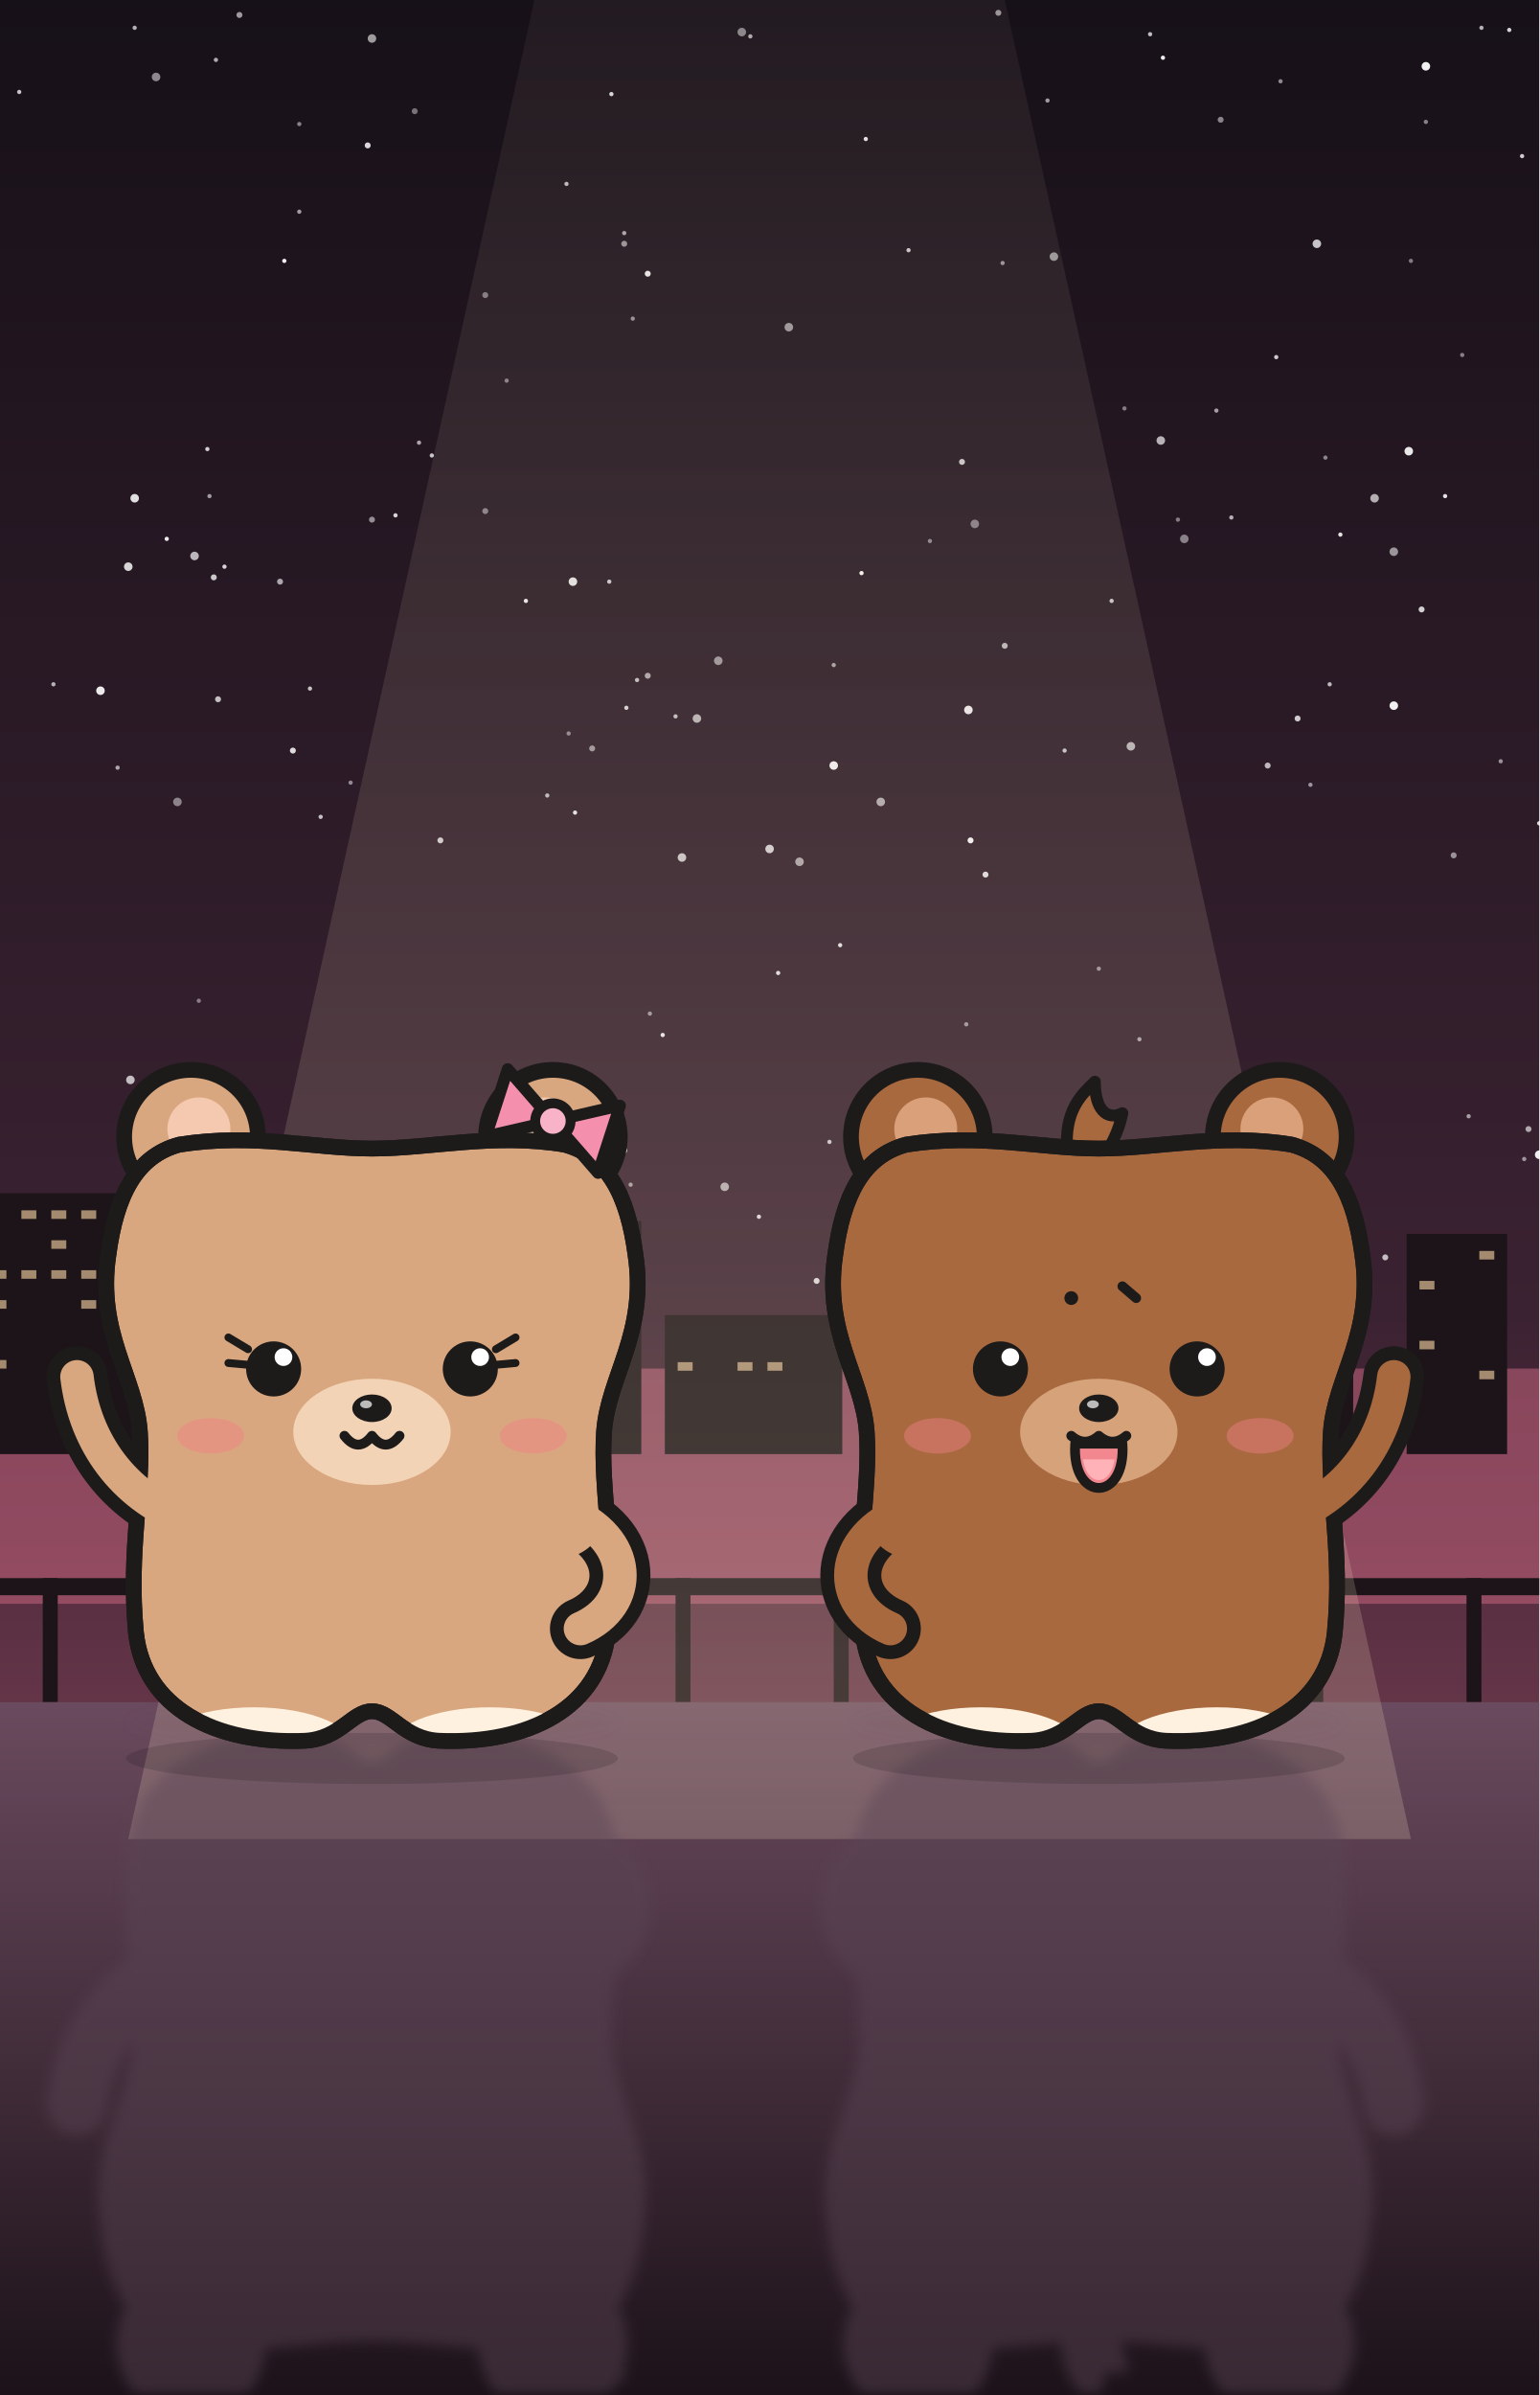
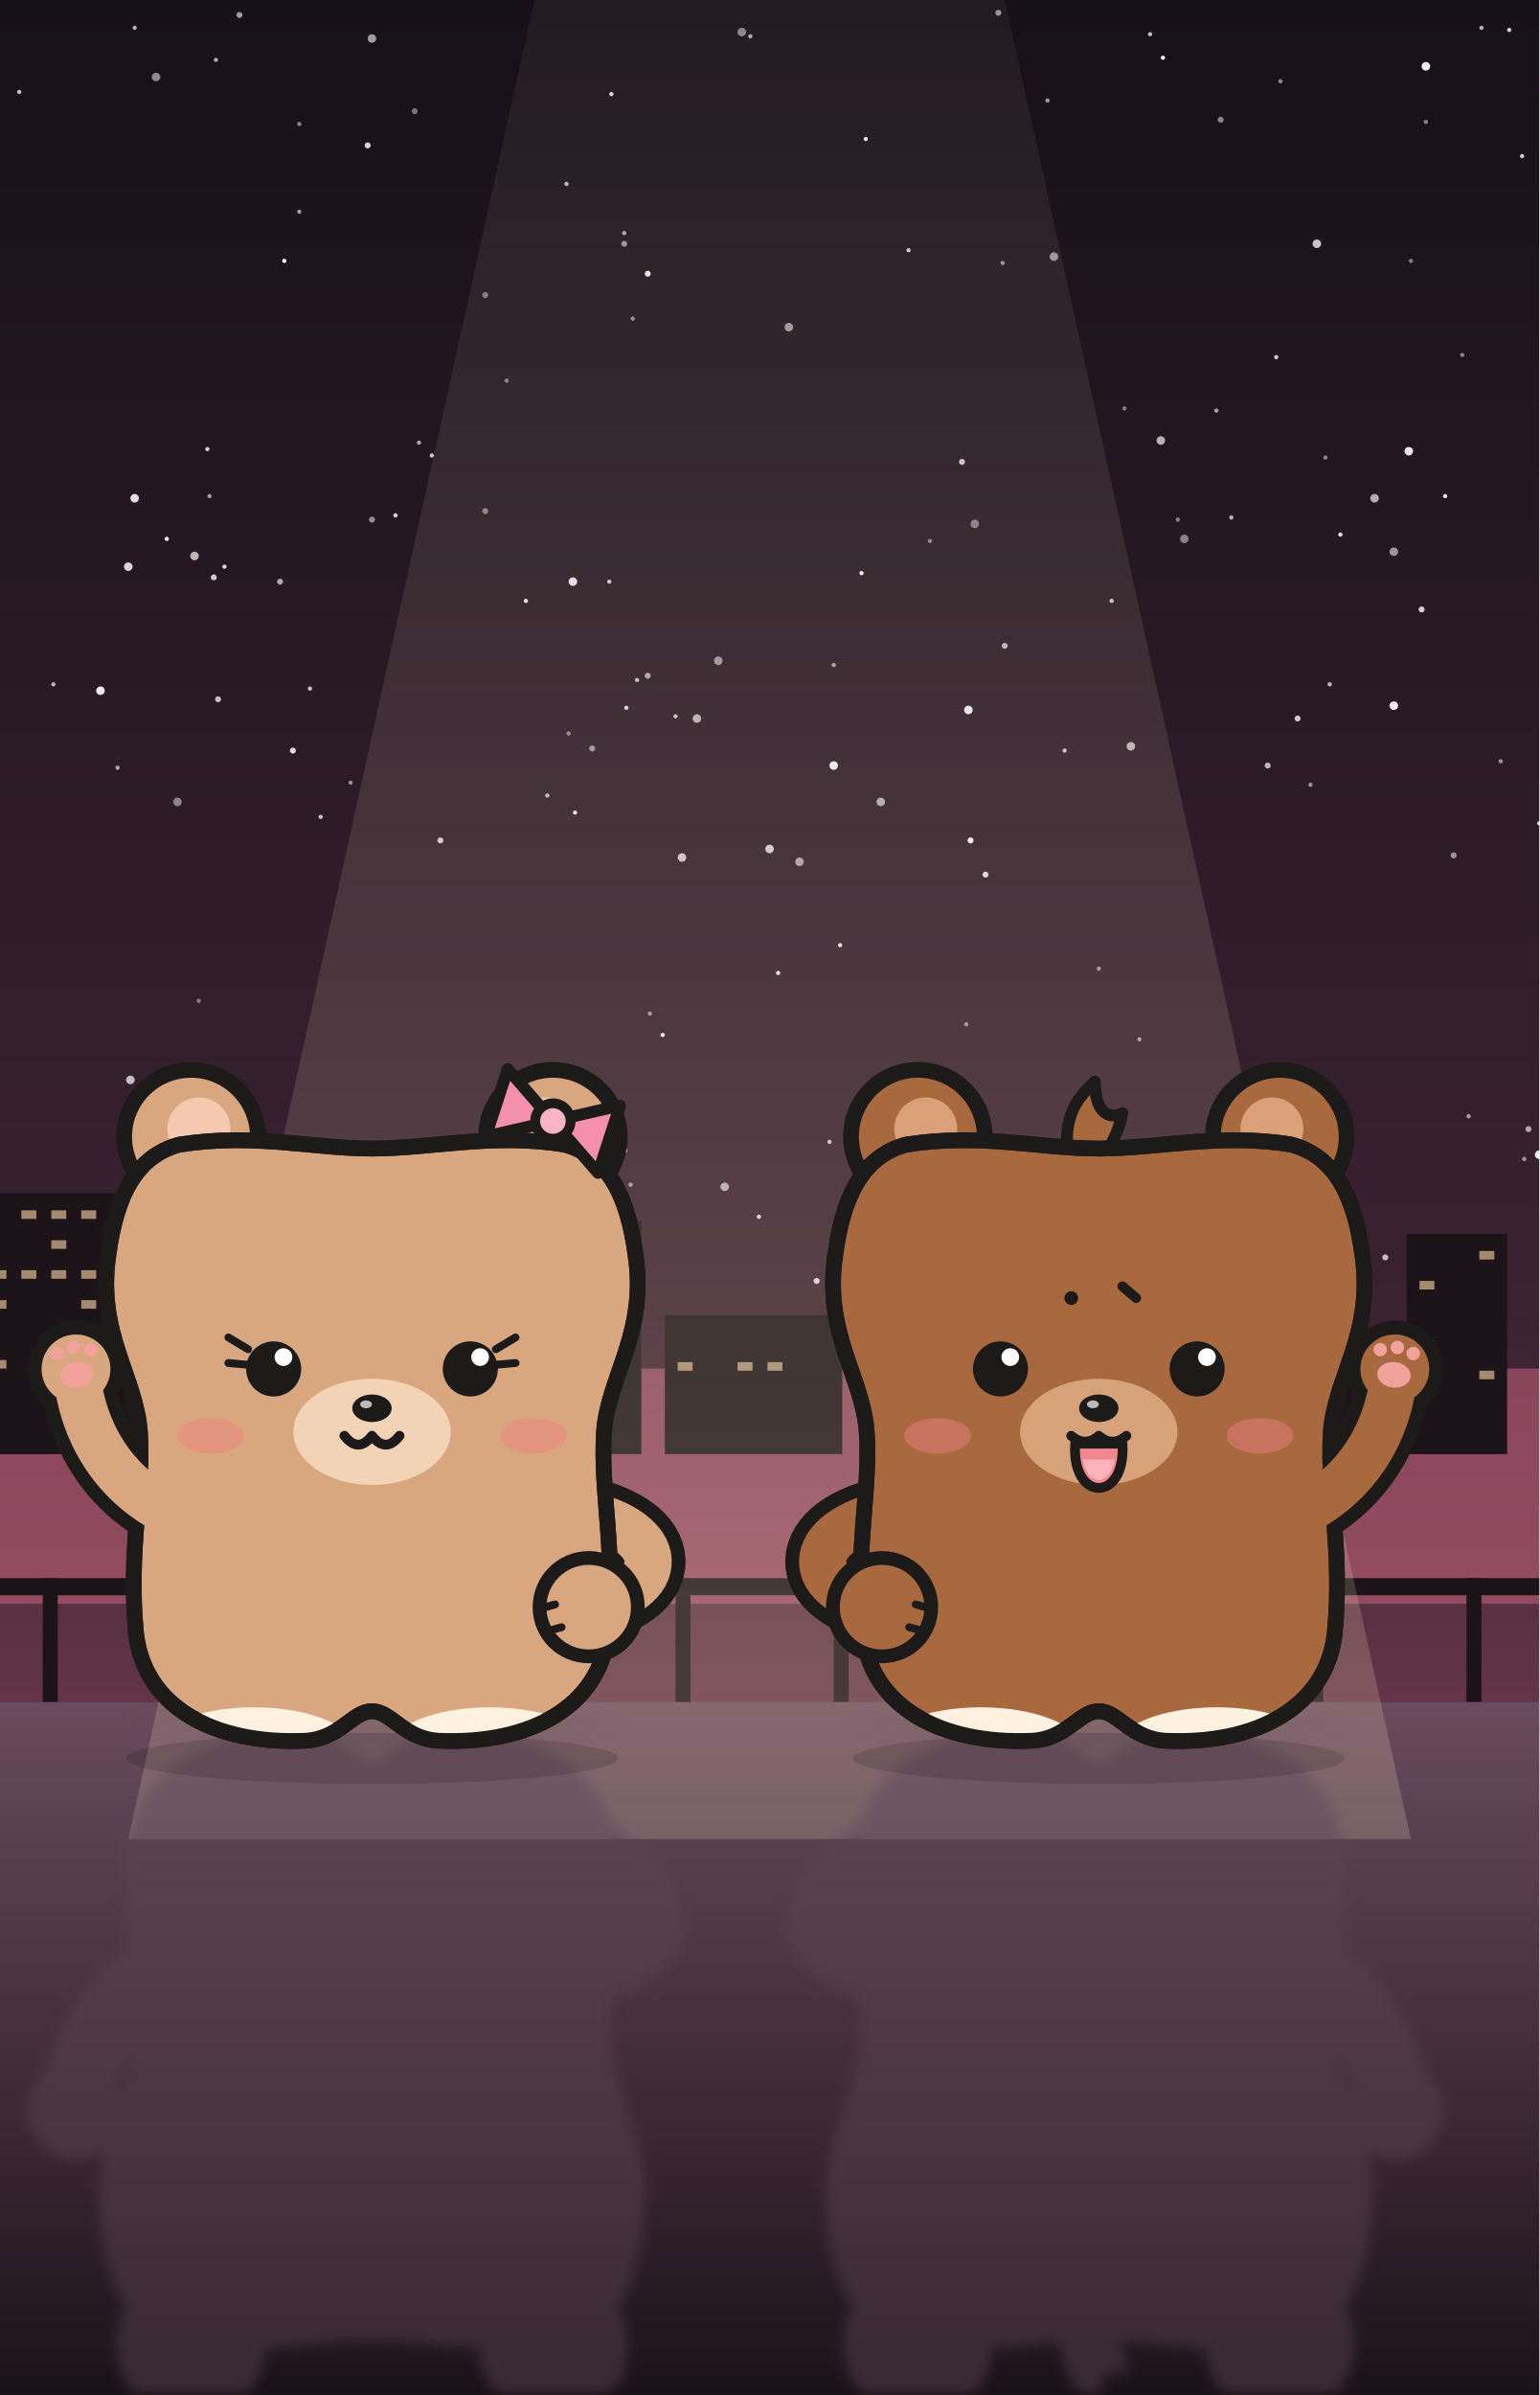
<svg xmlns="http://www.w3.org/2000/svg" viewBox="0 0 720 1120" width="720" height="1120">
  <defs>
    <linearGradient id="sky" x1="0" y1="0" x2="0" y2="1">
      <stop offset="0" stop-color="#161018" />
      <stop offset=".55" stop-color="#3b2232" />
      <stop offset="1" stop-color="#b0566f" />
    </linearGradient>
    <linearGradient id="floor" x1="0" y1="0" x2="0" y2="1">
      <stop offset="0" stop-color="#6a4a5e" />
      <stop offset="1" stop-color="#1c1219" />
    </linearGradient>
    <linearGradient id="beam" x1="0" y1="0" x2="0" y2="1">
      <stop offset="0" stop-color="#ffe7c2" stop-opacity=".05" />
      <stop offset="1" stop-color="#ffe7c2" stop-opacity=".2" />
    </linearGradient>
    <filter id="shade">
      <feColorMatrix type="matrix" values="0 0 0 0 .1  0 0 0 0 .06  0 0 0 0 .09  0 0 0 1 0" />
      <feGaussianBlur stdDeviation="3" />
    </filter>
    <clipPath id="honey-clip">
      <path d="M200,432 C190,432 184,446 166,447 C120,449 84,430 80,392 C76,350 84,320 82,290 C80,262 60,240 66,200 C70,170 80,150 102,144 C140,138 170,146 200,146 C230,146 262,138 298,144 C320,150 330,170 334,200 C340,240 320,262 318,290 C316,320 324,350 320,392 C316,430 280,449 234,447 C216,446 210,432 200,432 Z" />
    </clipPath>
    <mask id="honey-arm-left-m" maskUnits="userSpaceOnUse" x="0" y="0" width="400" height="500">
      <rect width="400" height="500" fill="#fff" />
-       <circle cx="104" cy="332" r="40" fill="#000" clip-path="url(#honey-clip)" />
+       <circle cx="104" cy="332" r="400" fill="#000" clip-path="url(#honey-clip)" />
    </mask>
    <mask id="honey-arm-right-m" maskUnits="userSpaceOnUse" x="0" y="0" width="400" height="500">
      <rect width="400" height="500" fill="#fff" />
-       <circle cx="296" cy="332" r="22" fill="#000" clip-path="url(#honey-clip)" />
+       <circle cx="296" cy="332" r="400" fill="#000" clip-path="url(#honey-clip)" />
    </mask>
    <g id="honey">
      <g id="honey-shadow" class="L-shadow">
        <ellipse cx="200" cy="456" rx="125" ry="13" fill="#000" opacity=".14" />
      </g>
      <g id="honey-ear-left" class="L-ear-left" data-pivot="112 160">
        <circle cx="108" cy="140" r="34" fill="#d9a77f" stroke="#1d1a1a" stroke-width="8" stroke-linejoin="round" stroke-linecap="round" />
        <circle cx="112" cy="136" r="16" fill="#f4c9b0" />
      </g>
      <g id="honey-ear-right" class="L-ear-right" data-pivot="288 160">
        <circle cx="292" cy="140" r="34" fill="#d9a77f" stroke="#1d1a1a" stroke-width="8" stroke-linejoin="round" stroke-linecap="round" />
        <circle cx="288" cy="136" r="16" fill="#f4c9b0" />
+       </g>
+       <g id="honey-arm-right" class="L-arm-right" data-pivot="296 332">
+         <path d="M298,330 C346,336 356,366 314,378" fill="none" stroke="#1d1a1a" stroke-width="38" stroke-linecap="round" stroke-linejoin="round" />
+         <path d="M298,330 C346,336 356,366 314,378" fill="none" stroke="#d9a77f" stroke-width="24" stroke-linecap="round" stroke-linejoin="round" />
      </g>
      <g id="honey-body" class="L-body" data-pivot="200 440">
        <g id="honey-body-base" class="L-body-base">
          <path d="M200,432 C190,432 184,446 166,447 C120,449 84,430 80,392 C76,350 84,320 82,290 C80,262 60,240 66,200 C70,170 80,150 102,144 C140,138 170,146 200,146 C230,146 262,138 298,144 C320,150 330,170 334,200 C340,240 320,262 318,290 C316,320 324,350 320,392 C316,430 280,449 234,447 C216,446 210,432 200,432 Z" fill="#d9a77f" stroke="#1d1a1a" stroke-width="8" stroke-linejoin="round" stroke-linecap="round" />
          <g clip-path="url(#honey-clip)">
            <ellipse cx="140" cy="452" rx="52" ry="22" fill="#fff1e0" />
            <ellipse cx="260" cy="452" rx="52" ry="22" fill="#fff1e0" />
          </g>
          <path d="M200,432 C190,432 184,446 166,447 C120,449 84,430 80,392 C76,350 84,320 82,290 C80,262 60,240 66,200 C70,170 80,150 102,144 C140,138 170,146 200,146 C230,146 262,138 298,144 C320,150 330,170 334,200 C340,240 320,262 318,290 C316,320 324,350 320,392 C316,430 280,449 234,447 C216,446 210,432 200,432 Z" fill="none" stroke="#1d1a1a" stroke-width="8" stroke-linejoin="round" />
        </g>
        <g id="honey-muzzle" class="L-muzzle">
          <ellipse cx="200" cy="290" rx="40" ry="27" fill="#f3d3b5" />
        </g>
        <g id="honey-eyes" class="L-eyes" data-pivot="200 258">
          <circle cx="150" cy="258" r="14" fill="#1d1a1a" />
          <circle cx="155" cy="252" r="4.5" fill="#fff" />
          <circle cx="250" cy="258" r="14" fill="#1d1a1a" />
          <circle cx="255" cy="252" r="4.5" fill="#fff" />
          <path d="M137,248 l-10,-6 M138,256 l-11,-1 M263,248 l10,-6 M262,256 l11,-1" fill="none" stroke="#1d1a1a" stroke-width="4" stroke-linecap="round" stroke-linejoin="round" />
        </g>
        <g id="honey-blush" class="L-blush">
          <ellipse cx="118" cy="292" rx="17" ry="9" fill="#f07f86" opacity=".45" />
          <ellipse cx="282" cy="292" rx="17" ry="9" fill="#f07f86" opacity=".45" />
        </g>
        <g id="honey-nose" class="L-nose" data-pivot="200 278">
          <ellipse cx="200" cy="278" rx="10" ry="7" fill="#1d1a1a" />
          <ellipse cx="197" cy="276" rx="3" ry="2" fill="#fff" opacity=".7" />
        </g>
        <g id="honey-mouth-closed" class="L-mouth-closed" data-pivot="200 294">
          <path d="M186,292 q7,9 14,0 q7,9 14,0" fill="none" stroke="#1d1a1a" stroke-width="5" stroke-linecap="round" stroke-linejoin="round" />
        </g>
        <g id="honey-mouth-open" class="L-mouth-open" data-pivot="200 300" style="display:none">
          <path d="M186,292 q7,6 14,0 q7,6 14,0" fill="none" stroke="#1d1a1a" stroke-width="5" stroke-linecap="round" stroke-linejoin="round" />
          <path d="M190,296 C190,318 210,318 210,296 Z" fill="#f2878f" stroke="#1d1a1a" stroke-width="5" stroke-linejoin="round" stroke-linecap="round" />
        </g>
      </g>
      <g id="honey-arm-left" class="L-arm-left" data-pivot="104 332">
-         <path d="M104,334 C74,322 54,296 50,262" mask="url(#honey-arm-left-m)" fill="none" stroke="#1d1a1a" stroke-width="31" stroke-linecap="round" stroke-linejoin="round" />
-         <path d="M104,334 C74,322 54,296 50,262" fill="none" stroke="#d9a77f" stroke-width="17" stroke-linecap="round" stroke-linejoin="round" />
-       </g>
-       <g id="honey-arm-right" class="L-arm-right" data-pivot="296 332">
-         <path d="M298,330 C334,344 334,378 306,390" mask="url(#honey-arm-right-m)" fill="none" stroke="#1d1a1a" stroke-width="31" stroke-linecap="round" stroke-linejoin="round" />
-         <path d="M298,330 C334,344 334,378 306,390" fill="none" stroke="#d9a77f" stroke-width="17" stroke-linecap="round" stroke-linejoin="round" />
+         <path d="M104,334 C74,322 54,296 50,262" mask="url(#honey-arm-left-m)" fill="none" stroke="#1d1a1a" stroke-width="38" stroke-linecap="round" stroke-linejoin="round" />
+         <circle cx="49.5" cy="258.0" r="21" fill="#d9a77f" stroke="#1d1a1a" stroke-width="7" />
+         <path d="M104,334 C74,322 54,296 50,262" fill="none" stroke="#d9a77f" stroke-width="24" stroke-linecap="round" stroke-linejoin="round" />
+         <ellipse cx="49.9" cy="261.0" rx="6.5" ry="8.5" transform="rotate(-96.7 49.9 261.0)" fill="#f2a29b" />
+         <circle cx="40.1" cy="250.2" r="3.4" fill="#f2a29b" />
+         <circle cx="48.2" cy="247.1" r="3.4" fill="#f2a29b" />
+         <circle cx="56.9" cy="248.2" r="3.4" fill="#f2a29b" />
+       </g>
+       <g id="honey-paw-right" class="L-paw-right" data-pivot="296 332">
+         <circle cx="310.2" cy="379.1" r="25" fill="#d9a77f" stroke="#1d1a1a" stroke-width="7" />
+         <path d="M287.8,391.7 L296.4,389.3" fill="none" stroke="#1d1a1a" stroke-width="4" stroke-linecap="round" stroke-linejoin="round" />
+         <path d="M284.5,380.2 L293.1,377.7" fill="none" stroke="#1d1a1a" stroke-width="4" stroke-linecap="round" stroke-linejoin="round" />
      </g>
      <g id="honey-bow" class="L-bow" data-pivot="292 132">
        <g transform="rotate(18 292 132)">
          <path d="M292,132 L262,114 L262,150 Z" fill="#f58fae" stroke="#1d1a1a" stroke-width="6" stroke-linejoin="round" stroke-linecap="round" />
          <path d="M292,132 L322,114 L322,150 Z" fill="#f58fae" stroke="#1d1a1a" stroke-width="6" stroke-linejoin="round" stroke-linecap="round" />
          <circle cx="292" cy="132" r="9" fill="#f9b3c8" stroke="#1d1a1a" stroke-width="5" stroke-linejoin="round" stroke-linecap="round" />
        </g>
      </g>
    </g>
    <clipPath id="cocoa-clip">
      <path d="M200,432 C190,432 184,446 166,447 C120,449 84,430 80,392 C76,350 84,320 82,290 C80,262 60,240 66,200 C70,170 80,150 102,144 C140,138 170,146 200,146 C230,146 262,138 298,144 C320,150 330,170 334,200 C340,240 320,262 318,290 C316,320 324,350 320,392 C316,430 280,449 234,447 C216,446 210,432 200,432 Z" />
    </clipPath>
    <mask id="cocoa-arm-left-m" maskUnits="userSpaceOnUse" x="0" y="0" width="400" height="500">
      <rect width="400" height="500" fill="#fff" />
-       <circle cx="104" cy="332" r="22" fill="#000" clip-path="url(#cocoa-clip)" />
+       <circle cx="104" cy="332" r="400" fill="#000" clip-path="url(#cocoa-clip)" />
    </mask>
    <mask id="cocoa-arm-right-m" maskUnits="userSpaceOnUse" x="0" y="0" width="400" height="500">
      <rect width="400" height="500" fill="#fff" />
-       <circle cx="296" cy="332" r="40" fill="#000" clip-path="url(#cocoa-clip)" />
+       <circle cx="296" cy="332" r="400" fill="#000" clip-path="url(#cocoa-clip)" />
    </mask>
    <g id="cocoa">
      <g id="cocoa-shadow" class="L-shadow">
        <ellipse cx="200" cy="456" rx="125" ry="13" fill="#000" opacity=".14" />
      </g>
      <g id="cocoa-ear-left" class="L-ear-left" data-pivot="112 160">
        <circle cx="108" cy="140" r="34" fill="#a8693f" stroke="#1d1a1a" stroke-width="8" stroke-linejoin="round" stroke-linecap="round" />
        <circle cx="112" cy="136" r="16" fill="#d9a07a" />
      </g>
      <g id="cocoa-ear-right" class="L-ear-right" data-pivot="288 160">
        <circle cx="292" cy="140" r="34" fill="#a8693f" stroke="#1d1a1a" stroke-width="8" stroke-linejoin="round" stroke-linecap="round" />
        <circle cx="288" cy="136" r="16" fill="#d9a07a" />
      </g>
      <g id="cocoa-tuft" class="L-tuft" data-pivot="198 146">
        <path d="M184,148 C182,126 192,118 198,112 C198,126 204,132 212,128 C210,138 206,144 204,148" fill="#a8693f" stroke="#1d1a1a" stroke-width="6" stroke-linejoin="round" stroke-linecap="round" />
+       </g>
+       <g id="cocoa-arm-left" class="L-arm-left" data-pivot="104 332">
+         <path d="M102,330 C54,336 44,366 86,378" fill="none" stroke="#1d1a1a" stroke-width="38" stroke-linecap="round" stroke-linejoin="round" />
+         <path d="M102,330 C54,336 44,366 86,378" fill="none" stroke="#a8693f" stroke-width="24" stroke-linecap="round" stroke-linejoin="round" />
      </g>
      <g id="cocoa-body" class="L-body" data-pivot="200 440">
        <g id="cocoa-body-base" class="L-body-base">
          <path d="M200,432 C190,432 184,446 166,447 C120,449 84,430 80,392 C76,350 84,320 82,290 C80,262 60,240 66,200 C70,170 80,150 102,144 C140,138 170,146 200,146 C230,146 262,138 298,144 C320,150 330,170 334,200 C340,240 320,262 318,290 C316,320 324,350 320,392 C316,430 280,449 234,447 C216,446 210,432 200,432 Z" fill="#a8693f" stroke="#1d1a1a" stroke-width="8" stroke-linejoin="round" stroke-linecap="round" />
          <g clip-path="url(#cocoa-clip)">
            <ellipse cx="140" cy="452" rx="52" ry="22" fill="#fff1e0" />
            <ellipse cx="260" cy="452" rx="52" ry="22" fill="#fff1e0" />
          </g>
          <path d="M200,432 C190,432 184,446 166,447 C120,449 84,430 80,392 C76,350 84,320 82,290 C80,262 60,240 66,200 C70,170 80,150 102,144 C140,138 170,146 200,146 C230,146 262,138 298,144 C320,150 330,170 334,200 C340,240 320,262 318,290 C316,320 324,350 320,392 C316,430 280,449 234,447 C216,446 210,432 200,432 Z" fill="none" stroke="#1d1a1a" stroke-width="8" stroke-linejoin="round" />
        </g>
        <g id="cocoa-muzzle" class="L-muzzle">
          <ellipse cx="200" cy="290" rx="40" ry="27" fill="#d6a27a" />
        </g>
        <g id="cocoa-brows" class="L-brows" data-pivot="200 220">
          <circle cx="186" cy="222" r="3.5" fill="#1d1a1a" />
          <path d="M212,216 l7,6" fill="none" stroke="#1d1a1a" stroke-width="5" stroke-linecap="round" stroke-linejoin="round" />
        </g>
        <g id="cocoa-eyes" class="L-eyes" data-pivot="200 258">
          <circle cx="150" cy="258" r="14" fill="#1d1a1a" />
          <circle cx="155" cy="252" r="4.5" fill="#fff" />
          <circle cx="250" cy="258" r="14" fill="#1d1a1a" />
          <circle cx="255" cy="252" r="4.5" fill="#fff" />
        </g>
        <g id="cocoa-blush" class="L-blush">
          <ellipse cx="118" cy="292" rx="17" ry="9" fill="#f07f86" opacity=".45" />
          <ellipse cx="282" cy="292" rx="17" ry="9" fill="#f07f86" opacity=".45" />
        </g>
        <g id="cocoa-nose" class="L-nose" data-pivot="200 278">
          <ellipse cx="200" cy="278" rx="10" ry="7" fill="#1d1a1a" />
          <ellipse cx="197" cy="276" rx="3" ry="2" fill="#fff" opacity=".7" />
        </g>
        <g id="cocoa-mouth-open" class="L-mouth-open" data-pivot="200 304">
          <path d="M186,292 q7,6 14,0 q7,6 14,0" fill="none" stroke="#1d1a1a" stroke-width="5" stroke-linecap="round" stroke-linejoin="round" />
          <path d="M188,296 C186,326 214,326 212,296 Z" fill="#f2878f" stroke="#1d1a1a" stroke-width="5" stroke-linejoin="round" stroke-linecap="round" />
          <path d="M192,304 C194,318 206,318 208,304" fill="#ffb3b8" />
        </g>
        <g id="cocoa-mouth-closed" class="L-mouth-closed" data-pivot="200 294" style="display:none">
          <path d="M186,292 q7,9 14,0 q7,9 14,0" fill="none" stroke="#1d1a1a" stroke-width="5" stroke-linecap="round" stroke-linejoin="round" />
        </g>
      </g>
-       <g id="cocoa-arm-left" class="L-arm-left" data-pivot="104 332">
-         <path d="M102,330 C66,344 66,378 94,390" mask="url(#cocoa-arm-left-m)" fill="none" stroke="#1d1a1a" stroke-width="31" stroke-linecap="round" stroke-linejoin="round" />
-         <path d="M102,330 C66,344 66,378 94,390" fill="none" stroke="#a8693f" stroke-width="17" stroke-linecap="round" stroke-linejoin="round" />
+       <g id="cocoa-paw-left" class="L-paw-left" data-pivot="104 332">
+         <circle cx="89.8" cy="379.1" r="25" fill="#a8693f" stroke="#1d1a1a" stroke-width="7" />
+         <path d="M115.5,380.2 L106.9,377.7" fill="none" stroke="#1d1a1a" stroke-width="4" stroke-linecap="round" stroke-linejoin="round" />
+         <path d="M112.2,391.7 L103.6,389.3" fill="none" stroke="#1d1a1a" stroke-width="4" stroke-linecap="round" stroke-linejoin="round" />
      </g>
      <g id="cocoa-arm-right" class="L-arm-right" data-pivot="296 332">
-         <path d="M296,334 C326,322 346,296 350,262" mask="url(#cocoa-arm-right-m)" fill="none" stroke="#1d1a1a" stroke-width="31" stroke-linecap="round" stroke-linejoin="round" />
-         <path d="M296,334 C326,322 346,296 350,262" fill="none" stroke="#a8693f" stroke-width="17" stroke-linecap="round" stroke-linejoin="round" />
+         <path d="M296,334 C326,322 346,296 350,262" mask="url(#cocoa-arm-right-m)" fill="none" stroke="#1d1a1a" stroke-width="38" stroke-linecap="round" stroke-linejoin="round" />
+         <circle cx="350.5" cy="258.0" r="21" fill="#a8693f" stroke="#1d1a1a" stroke-width="7" />
+         <path d="M296,334 C326,322 346,296 350,262" fill="none" stroke="#a8693f" stroke-width="24" stroke-linecap="round" stroke-linejoin="round" />
+         <ellipse cx="350.1" cy="261.0" rx="6.5" ry="8.5" transform="rotate(-83.3 350.1 261.0)" fill="#f2a29b" />
+         <circle cx="343.1" cy="248.2" r="3.4" fill="#f2a29b" />
+         <circle cx="351.8" cy="247.1" r="3.4" fill="#f2a29b" />
+         <circle cx="359.9" cy="250.2" r="3.4" fill="#f2a29b" />
      </g>
    </g>
  </defs>
  <rect width="720" height="1120" fill="url(#sky)" />
  <circle cx="326" cy="336" r="2" fill="#fff" opacity="0.65" />
  <circle cx="616" cy="114" r="2" fill="#fff" opacity="0.75" />
  <circle cx="571" cy="56" r="1.4" fill="#fff" opacity="0.48" />
  <circle cx="388" cy="534" r="1" fill="#fff" opacity="0.73" />
  <circle cx="285" cy="272" r="1" fill="#fff" opacity="0.74" />
  <circle cx="599" cy="38" r="1" fill="#fff" opacity="0.50" />
  <circle cx="174" cy="18" r="2" fill="#fff" opacity="0.58" />
  <circle cx="425" cy="117" r="1" fill="#fff" opacity="0.75" />
  <circle cx="360" cy="397" r="2" fill="#fff" opacity="0.76" />
  <circle cx="293" cy="331" r="1" fill="#fff" opacity="0.79" />
  <circle cx="227" cy="138" r="1.4" fill="#fff" opacity="0.42" />
  <circle cx="405" cy="65" r="1" fill="#fff" opacity="0.87" />
  <circle cx="278" cy="575" r="1" fill="#fff" opacity="0.52" />
  <circle cx="667" cy="31" r="2" fill="#fff" opacity="0.94" />
  <circle cx="286" cy="44" r="1" fill="#fff" opacity="0.83" />
  <circle cx="194" cy="52" r="1.4" fill="#fff" opacity="0.41" />
  <circle cx="295" cy="554" r="1" fill="#fff" opacity="0.54" />
  <circle cx="73" cy="36" r="2" fill="#fff" opacity="0.50" />
  <circle cx="403" cy="268" r="1" fill="#fff" opacity="0.94" />
  <circle cx="554" cy="252" r="2" fill="#fff" opacity="0.46" />
  <circle cx="303" cy="128" r="1.4" fill="#fff" opacity="0.88" />
  <circle cx="702" cy="356" r="1" fill="#fff" opacity="0.52" />
  <circle cx="284" cy="513" r="1" fill="#fff" opacity="0.42" />
  <circle cx="105" cy="265" r="1" fill="#fff" opacity="0.82" />
  <circle cx="237" cy="178" r="1" fill="#fff" opacity="0.44" />
  <circle cx="150" cy="382" r="1" fill="#fff" opacity="0.73" />
  <circle cx="268" cy="272" r="2" fill="#fff" opacity="0.86" />
  <circle cx="98" cy="232" r="1" fill="#fff" opacity="0.57" />
  <circle cx="164" cy="366" r="1" fill="#fff" opacity="0.49" />
  <circle cx="453" cy="332" r="2" fill="#fff" opacity="0.89" />
  <circle cx="435" cy="253" r="1" fill="#fff" opacity="0.46" />
  <circle cx="369" cy="153" r="2" fill="#fff" opacity="0.54" />
  <circle cx="593" cy="358" r="1.4" fill="#fff" opacity="0.69" />
  <circle cx="669" cy="586" r="1" fill="#fff" opacity="0.53" />
  <circle cx="403" cy="511" r="1" fill="#fff" opacity="0.55" />
  <circle cx="660" cy="122" r="1" fill="#fff" opacity="0.44" />
  <circle cx="296" cy="149" r="1" fill="#fff" opacity="0.50" />
  <circle cx="266" cy="343" r="1" fill="#fff" opacity="0.45" />
  <circle cx="100" cy="270" r="1.4" fill="#fff" opacity="0.76" />
  <circle cx="498" cy="351" r="1" fill="#fff" opacity="0.72" />
  <circle cx="665" cy="285" r="1.4" fill="#fff" opacity="0.79" />
  <circle cx="693" cy="13" r="1" fill="#fff" opacity="0.67" />
  <circle cx="526" cy="191" r="1" fill="#fff" opacity="0.44" />
  <circle cx="393" cy="442" r="1" fill="#fff" opacity="0.84" />
  <circle cx="659" cy="211" r="2" fill="#fff" opacity="0.90" />
  <circle cx="627" cy="250" r="1" fill="#fff" opacity="0.87" />
  <circle cx="412" cy="375" r="2" fill="#fff" opacity="0.61" />
  <circle cx="9" cy="43" r="1" fill="#fff" opacity="0.75" />
  <circle cx="715" cy="528" r="1.4" fill="#fff" opacity="0.61" />
  <circle cx="529" cy="349" r="2" fill="#fff" opacity="0.65" />
  <circle cx="390" cy="311" r="1" fill="#fff" opacity="0.57" />
  <circle cx="63" cy="13" r="1" fill="#fff" opacity="0.67" />
  <circle cx="442" cy="552" r="1.4" fill="#fff" opacity="0.89" />
  <circle cx="265" cy="86" r="1" fill="#fff" opacity="0.69" />
  <circle cx="543" cy="206" r="2" fill="#fff" opacity="0.67" />
  <circle cx="174" cy="243" r="1.4" fill="#fff" opacity="0.51" />
  <circle cx="310" cy="484" r="1" fill="#fff" opacity="0.88" />
  <circle cx="277" cy="350" r="1.4" fill="#fff" opacity="0.52" />
  <circle cx="97" cy="210" r="1" fill="#fff" opacity="0.79" />
  <circle cx="684" cy="166" r="1" fill="#fff" opacity="0.46" />
  <circle cx="339" cy="555" r="2" fill="#fff" opacity="0.61" />
  <circle cx="374" cy="403" r="2" fill="#fff" opacity="0.58" />
  <circle cx="597" cy="167" r="1" fill="#fff" opacity="0.77" />
  <circle cx="202" cy="213" r="1" fill="#fff" opacity="0.75" />
  <circle cx="292" cy="114" r="1.4" fill="#fff" opacity="0.53" />
  <circle cx="101" cy="28" r="1" fill="#fff" opacity="0.65" />
  <circle cx="454" cy="393" r="1.4" fill="#fff" opacity="0.93" />
  <circle cx="493" cy="120" r="2" fill="#fff" opacity="0.54" />
  <circle cx="514" cy="453" r="1" fill="#fff" opacity="0.50" />
  <circle cx="196" cy="207" r="1" fill="#fff" opacity="0.62" />
  <circle cx="570" cy="544" r="1" fill="#fff" opacity="0.63" />
  <circle cx="643" cy="233" r="2" fill="#fff" opacity="0.65" />
  <circle cx="450" cy="546" r="2" fill="#fff" opacity="0.70" />
  <circle cx="470" cy="302" r="1.4" fill="#fff" opacity="0.66" />
  <circle cx="469" cy="123" r="1" fill="#fff" opacity="0.52" />
  <circle cx="648" cy="588" r="1.4" fill="#fff" opacity="0.70" />
  <circle cx="569" cy="192" r="1" fill="#fff" opacity="0.59" />
  <circle cx="60" cy="265" r="2" fill="#fff" opacity="0.82" />
  <circle cx="351" cy="17" r="1" fill="#fff" opacity="0.64" />
  <circle cx="25" cy="320" r="1" fill="#fff" opacity="0.66" />
  <circle cx="720" cy="540" r="2" fill="#fff" opacity="0.92" />
  <circle cx="355" cy="569" r="1" fill="#fff" opacity="0.82" />
  <circle cx="316" cy="335" r="1" fill="#fff" opacity="0.69" />
  <circle cx="607" cy="336" r="1.4" fill="#fff" opacity="0.77" />
  <circle cx="687" cy="522" r="1" fill="#fff" opacity="0.57" />
  <circle cx="102" cy="327" r="1.4" fill="#fff" opacity="0.72" />
  <circle cx="145" cy="322" r="1" fill="#fff" opacity="0.73" />
  <circle cx="20" cy="582" r="2" fill="#fff" opacity="0.70" />
  <circle cx="712" cy="73" r="1" fill="#fff" opacity="0.78" />
  <circle cx="47" cy="323" r="2" fill="#fff" opacity="0.91" />
  <circle cx="576" cy="242" r="1" fill="#fff" opacity="0.66" />
  <circle cx="91" cy="260" r="2" fill="#fff" opacity="0.69" />
  <circle cx="78" cy="252" r="1" fill="#fff" opacity="0.91" />
  <circle cx="93" cy="468" r="1" fill="#fff" opacity="0.42" />
  <circle cx="112" cy="7" r="1.4" fill="#fff" opacity="0.58" />
  <circle cx="256" cy="372" r="1" fill="#fff" opacity="0.67" />
  <circle cx="419" cy="511" r="1.4" fill="#fff" opacity="0.79" />
  <circle cx="505" cy="527" r="1" fill="#fff" opacity="0.61" />
  <circle cx="298" cy="318" r="1" fill="#fff" opacity="0.70" />
  <circle cx="622" cy="320" r="1" fill="#fff" opacity="0.69" />
  <circle cx="613" cy="367" r="1" fill="#fff" opacity="0.53" />
  <circle cx="533" cy="486" r="1" fill="#fff" opacity="0.57" />
  <circle cx="227" cy="554" r="1" fill="#fff" opacity="0.83" />
  <circle cx="140" cy="58" r="1" fill="#fff" opacity="0.47" />
  <circle cx="63" cy="233" r="2" fill="#fff" opacity="0.86" />
  <circle cx="304" cy="474" r="1" fill="#fff" opacity="0.51" />
  <circle cx="452" cy="479" r="1" fill="#fff" opacity="0.51" />
  <circle cx="491" cy="547" r="1.4" fill="#fff" opacity="0.46" />
  <circle cx="364" cy="455" r="1" fill="#fff" opacity="0.84" />
  <circle cx="347" cy="15" r="2" fill="#fff" opacity="0.48" />
  <circle cx="133" cy="122" r="1" fill="#fff" opacity="0.94" />
  <circle cx="667" cy="57" r="1" fill="#fff" opacity="0.47" />
  <circle cx="490" cy="47" r="1" fill="#fff" opacity="0.58" />
  <circle cx="336" cy="309" r="2" fill="#fff" opacity="0.52" />
  <circle cx="269" cy="380" r="1" fill="#fff" opacity="0.86" />
  <circle cx="131" cy="272" r="1.4" fill="#fff" opacity="0.62" />
  <circle cx="140" cy="99" r="1" fill="#fff" opacity="0.58" />
  <circle cx="61" cy="505" r="2" fill="#fff" opacity="0.71" />
  <circle cx="137" cy="351" r="1.4" fill="#fff" opacity="0.84" />
  <circle cx="186" cy="547" r="1" fill="#fff" opacity="0.85" />
  <circle cx="292" cy="538" r="1.4" fill="#fff" opacity="0.82" />
  <circle cx="551" cy="243" r="1" fill="#fff" opacity="0.44" />
  <circle cx="246" cy="281" r="1" fill="#fff" opacity="0.89" />
  <circle cx="713" cy="542" r="1" fill="#fff" opacity="0.53" />
  <circle cx="680" cy="400" r="1.4" fill="#fff" opacity="0.52" />
  <circle cx="292" cy="109" r="1" fill="#fff" opacity="0.61" />
  <circle cx="720" cy="385" r="1" fill="#fff" opacity="0.82" />
  <circle cx="706" cy="14" r="1" fill="#fff" opacity="0.81" />
  <circle cx="185" cy="241" r="1" fill="#fff" opacity="0.82" />
  <circle cx="467" cy="6" r="1.4" fill="#fff" opacity="0.54" />
  <circle cx="652" cy="330" r="2" fill="#fff" opacity="0.93" />
  <circle cx="409" cy="597" r="2" fill="#fff" opacity="0.85" />
  <circle cx="55" cy="359" r="1" fill="#fff" opacity="0.61" />
  <circle cx="676" cy="232" r="1" fill="#fff" opacity="0.87" />
  <circle cx="390" cy="358" r="2" fill="#fff" opacity="0.92" />
  <circle cx="303" cy="316" r="1.4" fill="#fff" opacity="0.60" />
  <circle cx="206" cy="393" r="1.4" fill="#fff" opacity="0.76" />
  <circle cx="538" cy="16" r="1" fill="#fff" opacity="0.72" />
  <circle cx="456" cy="245" r="2" fill="#fff" opacity="0.43" />
  <circle cx="227" cy="239" r="1.4" fill="#fff" opacity="0.44" />
  <circle cx="652" cy="258" r="2" fill="#fff" opacity="0.54" />
  <circle cx="544" cy="27" r="1" fill="#fff" opacity="0.92" />
  <circle cx="520" cy="281" r="1" fill="#fff" opacity="0.73" />
  <circle cx="83" cy="375" r="2" fill="#fff" opacity="0.46" />
  <circle cx="620" cy="214" r="1" fill="#fff" opacity="0.47" />
  <circle cx="319" cy="401" r="2" fill="#fff" opacity="0.73" />
  <circle cx="461" cy="409" r="1.4" fill="#fff" opacity="0.83" />
  <circle cx="382" cy="599" r="1.4" fill="#fff" opacity="0.80" />
  <circle cx="172" cy="68" r="1.4" fill="#fff" opacity="0.83" />
  <circle cx="450" cy="216" r="1.4" fill="#fff" opacity="0.74" />
  <rect x="0" y="640" width="720" height="110" fill="#c3627c" opacity=".55" />
  <rect x="-10" y="558" width="86" height="122" fill="#1c1418" />
  <rect x="10" y="566" width="7" height="4" fill="#ffd9a8" opacity=".6" />
  <rect x="24" y="566" width="7" height="4" fill="#ffd9a8" opacity=".6" />
  <rect x="38" y="566" width="7" height="4" fill="#ffd9a8" opacity=".6" />
  <rect x="24" y="580" width="7" height="4" fill="#ffd9a8" opacity=".6" />
  <rect x="-4" y="594" width="7" height="4" fill="#ffd9a8" opacity=".6" />
  <rect x="10" y="594" width="7" height="4" fill="#ffd9a8" opacity=".6" />
  <rect x="24" y="594" width="7" height="4" fill="#ffd9a8" opacity=".6" />
  <rect x="38" y="594" width="7" height="4" fill="#ffd9a8" opacity=".6" />
  <rect x="52" y="594" width="7" height="4" fill="#ffd9a8" opacity=".6" />
  <rect x="-4" y="608" width="7" height="4" fill="#ffd9a8" opacity=".6" />
  <rect x="38" y="608" width="7" height="4" fill="#ffd9a8" opacity=".6" />
  <rect x="52" y="608" width="7" height="4" fill="#ffd9a8" opacity=".6" />
  <rect x="-4" y="636" width="7" height="4" fill="#ffd9a8" opacity=".6" />
  <rect x="102" y="603" width="89" height="77" fill="#1c1418" />
  <rect x="150" y="611" width="7" height="4" fill="#ffd9a8" opacity=".6" />
  <rect x="164" y="611" width="7" height="4" fill="#ffd9a8" opacity=".6" />
  <rect x="122" y="625" width="7" height="4" fill="#ffd9a8" opacity=".6" />
  <rect x="164" y="625" width="7" height="4" fill="#ffd9a8" opacity=".6" />
  <rect x="217" y="571" width="83" height="109" fill="#1c1418" />
  <rect x="223" y="579" width="7" height="4" fill="#ffd9a8" opacity=".6" />
  <rect x="251" y="579" width="7" height="4" fill="#ffd9a8" opacity=".6" />
  <rect x="265" y="579" width="7" height="4" fill="#ffd9a8" opacity=".6" />
  <rect x="223" y="593" width="7" height="4" fill="#ffd9a8" opacity=".6" />
  <rect x="279" y="593" width="7" height="4" fill="#ffd9a8" opacity=".6" />
  <rect x="223" y="607" width="7" height="4" fill="#ffd9a8" opacity=".6" />
  <rect x="279" y="607" width="7" height="4" fill="#ffd9a8" opacity=".6" />
  <rect x="251" y="649" width="7" height="4" fill="#ffd9a8" opacity=".6" />
  <rect x="311" y="615" width="83" height="65" fill="#1c1418" />
  <rect x="317" y="637" width="7" height="4" fill="#ffd9a8" opacity=".6" />
  <rect x="345" y="637" width="7" height="4" fill="#ffd9a8" opacity=".6" />
  <rect x="359" y="637" width="7" height="4" fill="#ffd9a8" opacity=".6" />
  <rect x="421" y="639" width="58" height="41" fill="#1c1418" />
  <rect x="427" y="647" width="7" height="4" fill="#ffd9a8" opacity=".6" />
  <rect x="441" y="647" width="7" height="4" fill="#ffd9a8" opacity=".6" />
  <rect x="455" y="647" width="7" height="4" fill="#ffd9a8" opacity=".6" />
  <rect x="488" y="576" width="41" height="104" fill="#1c1418" />
  <rect x="494" y="584" width="7" height="4" fill="#ffd9a8" opacity=".6" />
  <rect x="508" y="598" width="7" height="4" fill="#ffd9a8" opacity=".6" />
  <rect x="494" y="612" width="7" height="4" fill="#ffd9a8" opacity=".6" />
  <rect x="508" y="626" width="7" height="4" fill="#ffd9a8" opacity=".6" />
  <rect x="508" y="640" width="7" height="4" fill="#ffd9a8" opacity=".6" />
  <rect x="552" y="576" width="81" height="104" fill="#1c1418" />
  <rect x="558" y="584" width="7" height="4" fill="#ffd9a8" opacity=".6" />
  <rect x="572" y="584" width="7" height="4" fill="#ffd9a8" opacity=".6" />
  <rect x="658" y="577" width="47" height="103" fill="#1c1418" />
  <rect x="692" y="585" width="7" height="4" fill="#ffd9a8" opacity=".6" />
  <rect x="664" y="599" width="7" height="4" fill="#ffd9a8" opacity=".6" />
  <rect x="664" y="627" width="7" height="4" fill="#ffd9a8" opacity=".6" />
  <rect x="692" y="641" width="7" height="4" fill="#ffd9a8" opacity=".6" />
  <rect x="0" y="738" width="720" height="8" fill="#1c1418" />
  <rect x="20" y="738" width="7" height="58" fill="#1c1418" />
  <rect x="94" y="738" width="7" height="58" fill="#1c1418" />
  <rect x="168" y="738" width="7" height="58" fill="#1c1418" />
  <rect x="242" y="738" width="7" height="58" fill="#1c1418" />
  <rect x="316" y="738" width="7" height="58" fill="#1c1418" />
  <rect x="390" y="738" width="7" height="58" fill="#1c1418" />
  <rect x="464" y="738" width="7" height="58" fill="#1c1418" />
  <rect x="538" y="738" width="7" height="58" fill="#1c1418" />
  <rect x="612" y="738" width="7" height="58" fill="#1c1418" />
  <rect x="686" y="738" width="7" height="58" fill="#1c1418" />
  <rect x="0" y="796" width="720" height="324" fill="url(#floor)" />
  <path d="M250,0 L470,0 L660,860 L60,860 Z" fill="url(#beam)" />
  <g transform="translate(-10,1225.2) scale(0.92,-0.92)" filter="url(#shade)" opacity=".45">
    <use href="#honey" />
  </g>
  <g transform="translate(-10,402.8) scale(0.92)">
    <use href="#honey" />
  </g>
  <g transform="translate(330,1225.2) scale(0.92,-0.92)" filter="url(#shade)" opacity=".45">
    <use href="#cocoa" />
  </g>
  <g transform="translate(330,402.8) scale(0.92)">
    <use href="#cocoa" />
  </g>
</svg>
